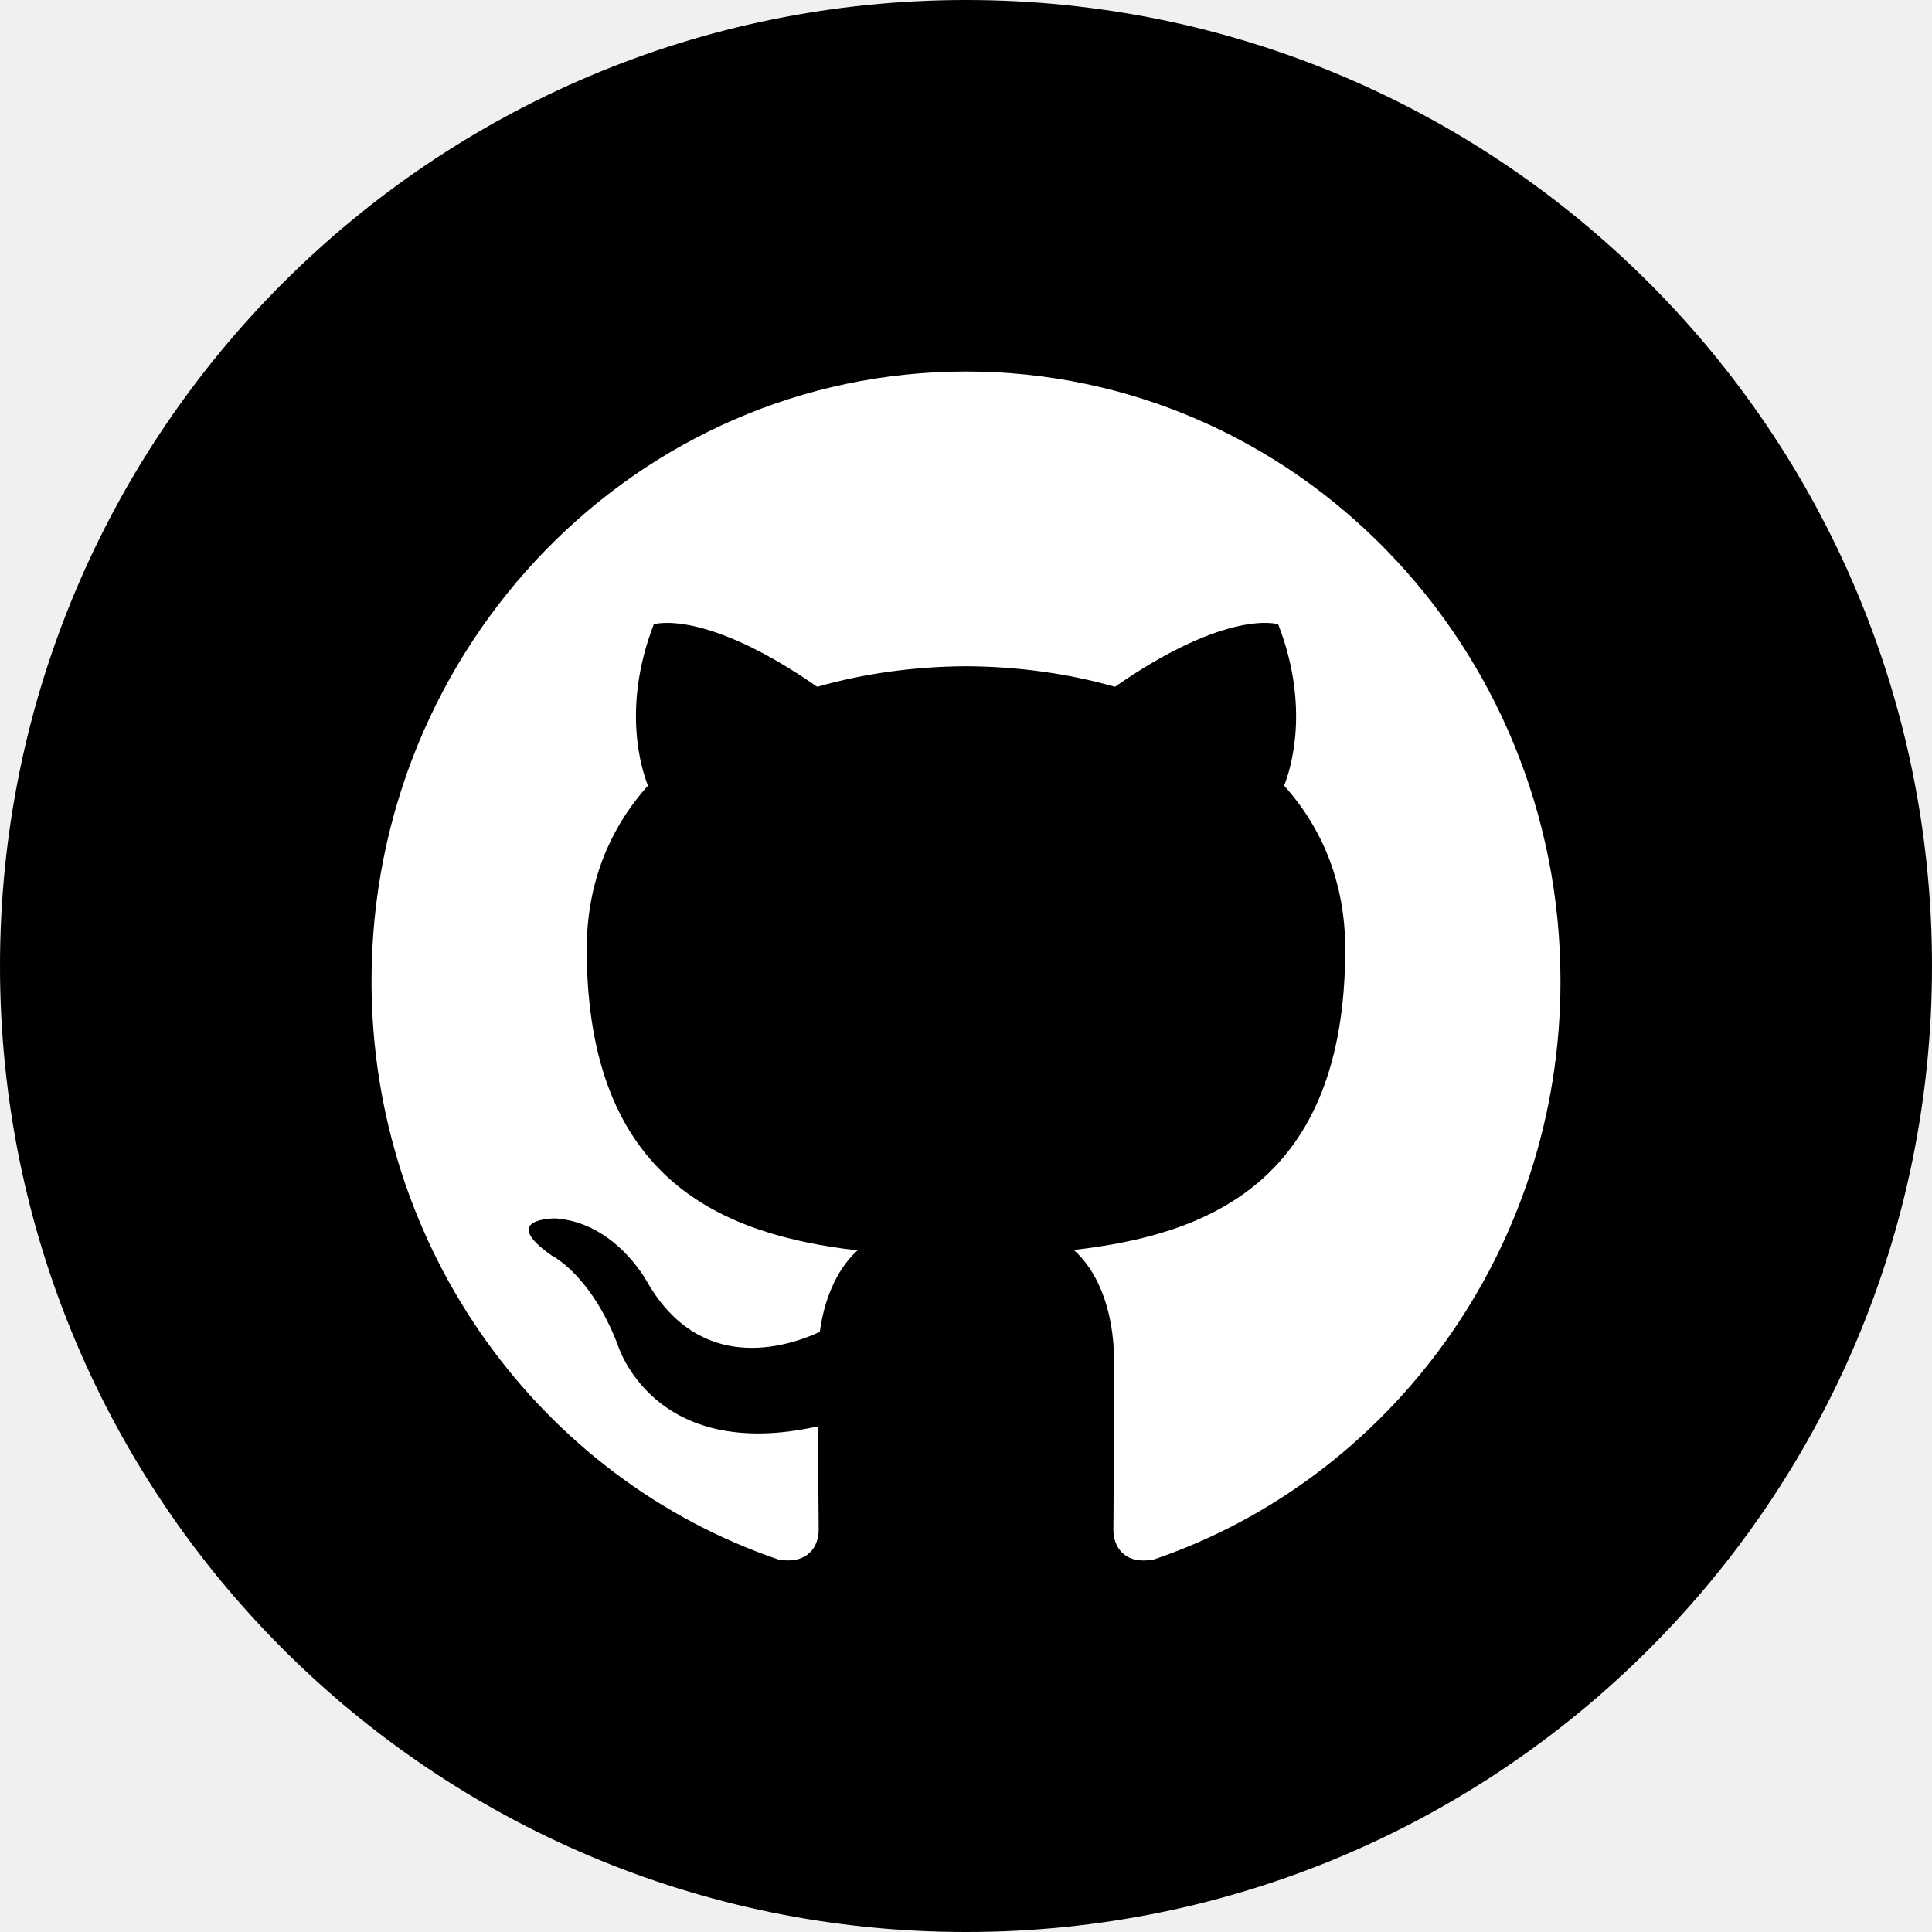
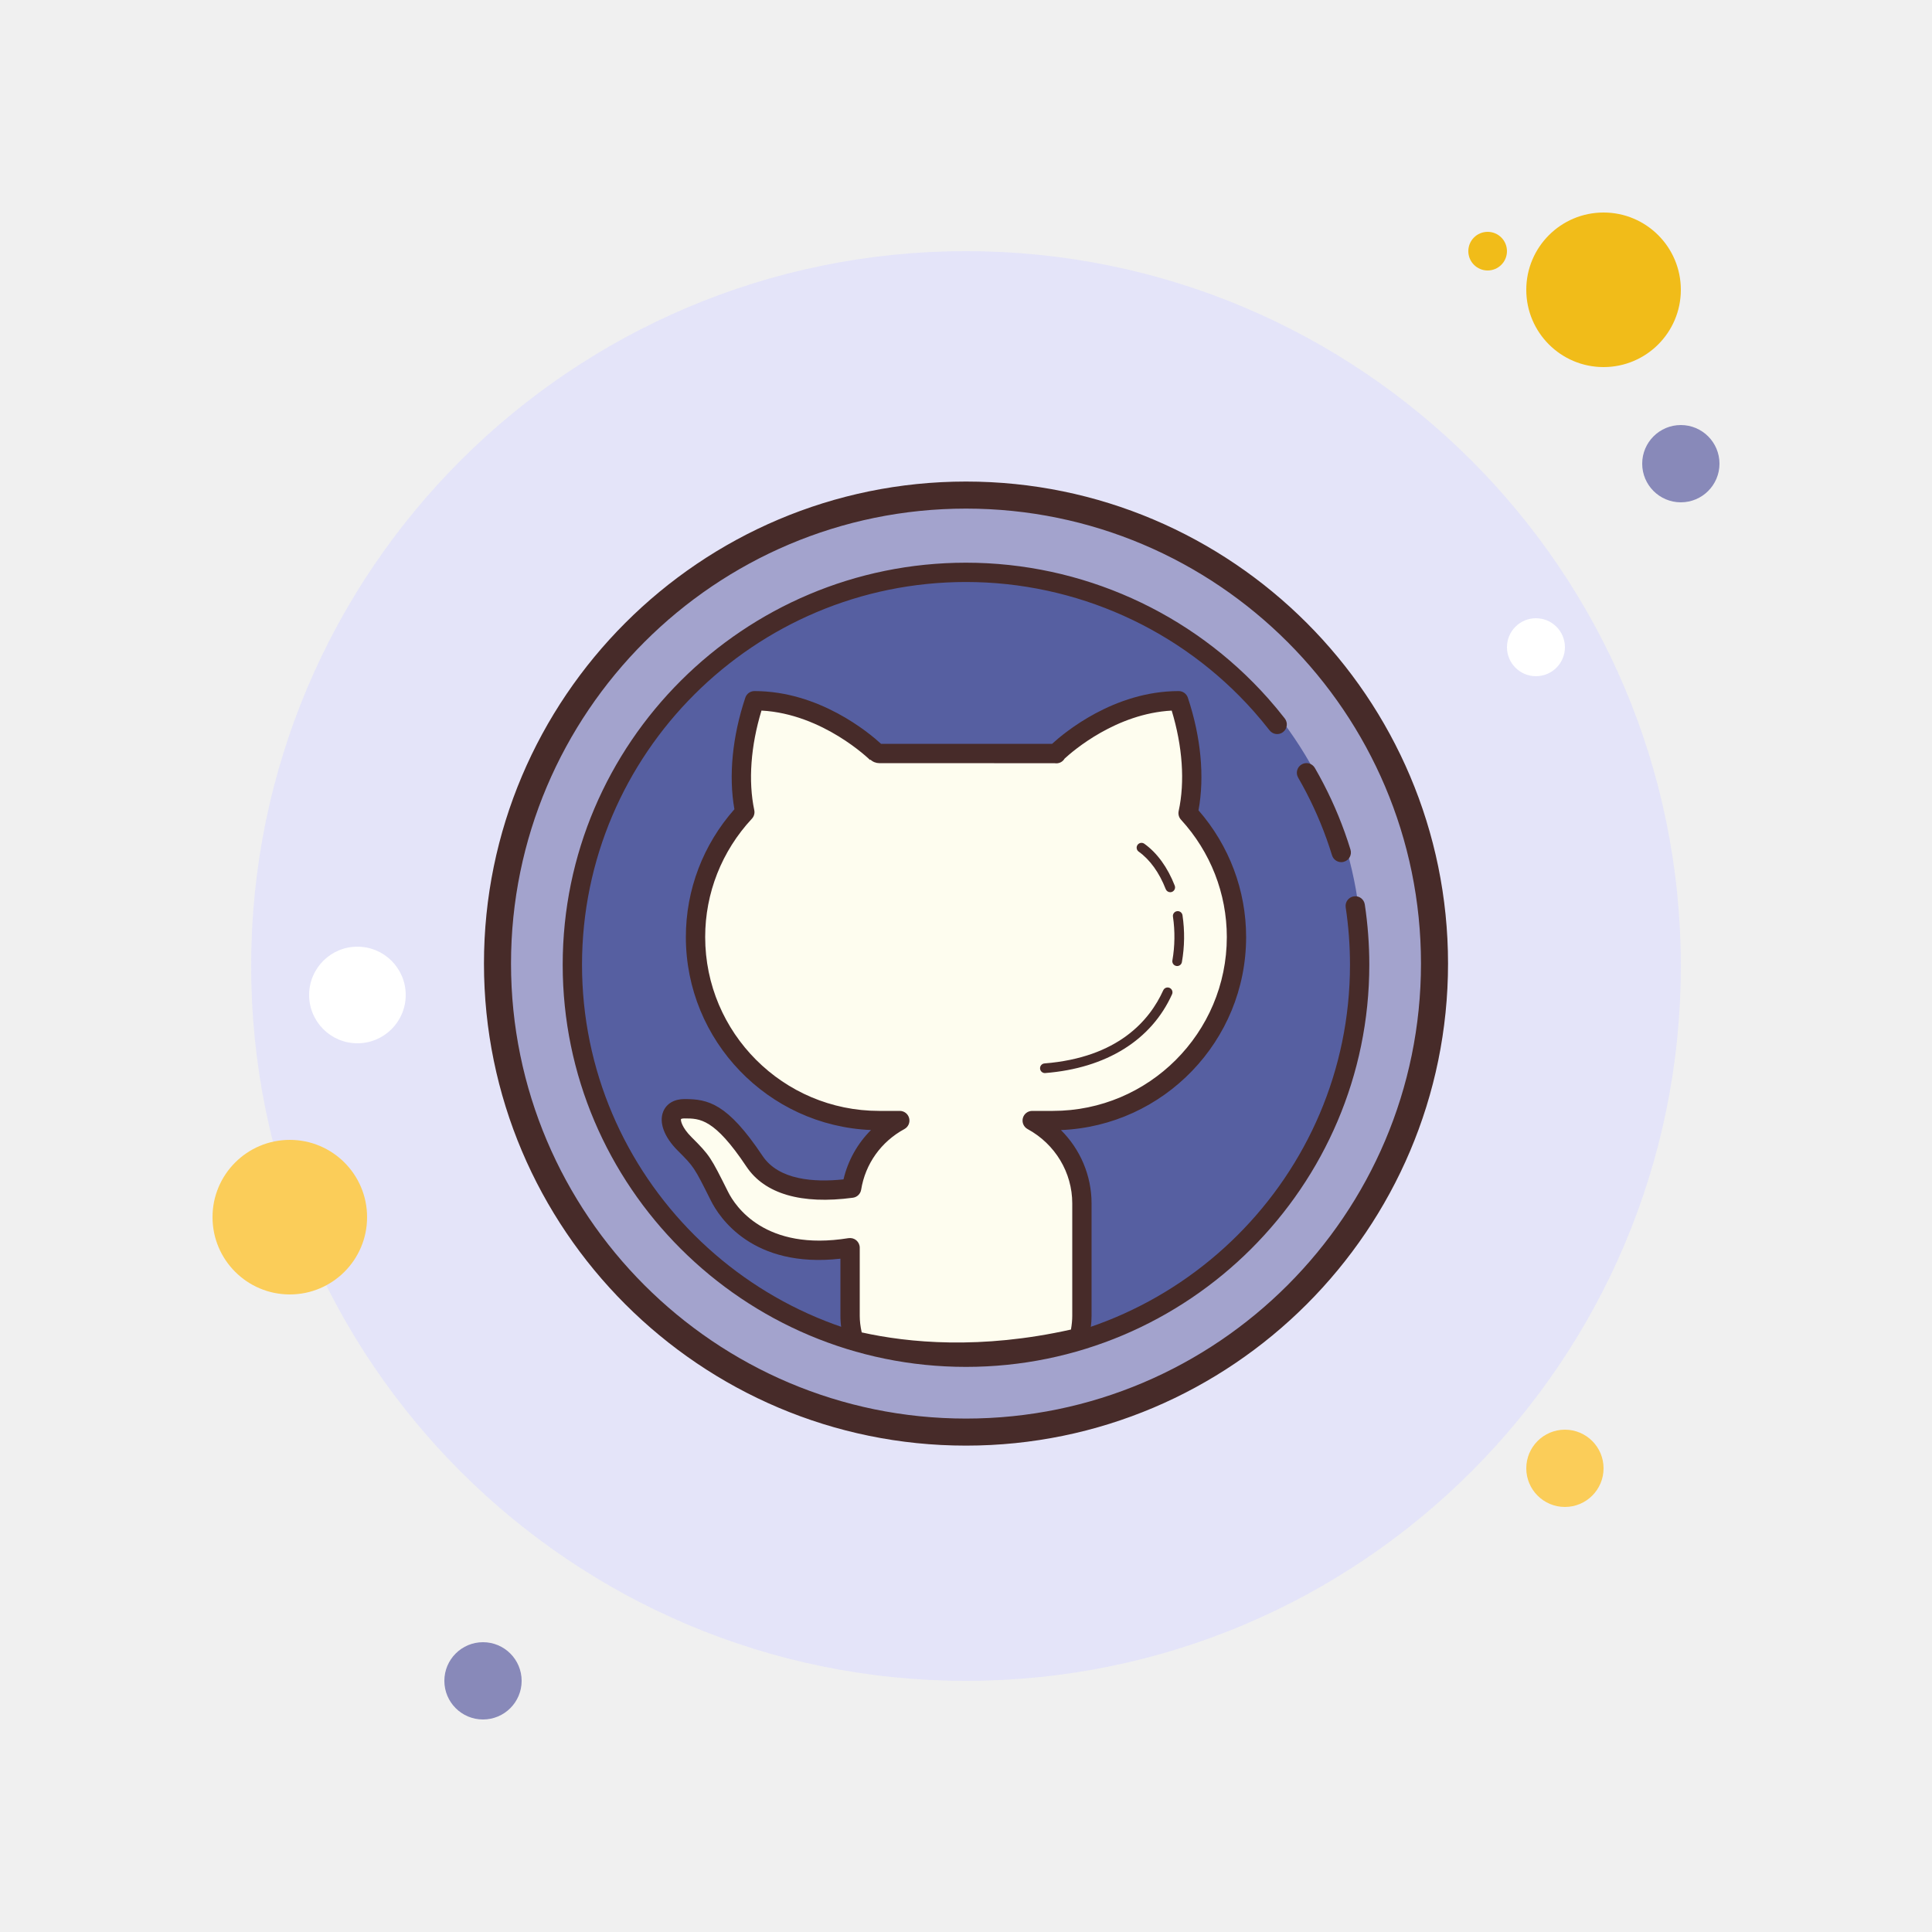
- <svg xmlns="http://www.w3.org/2000/svg" height="60px" version="1.1" viewBox="0 0 60 60" width="60px">
-   <defs />
-   <g fill="none" fill-rule="evenodd" id="black" stroke="none" stroke-width="1">
-     <g id="github">
-       <path d="M30,60 C46.569,60 60,46.569 60,30 C60,13.431 46.569,0 30,0 C13.431,0 0,13.431 0,30 C0,46.569 13.431,60 30,60 Z" fill="#000000" />
-       <path d="M25.425,47.517 C25.425,47.067 25.409,45.877 25.4,44.297 C20.265,45.44 19.182,41.759 19.182,41.759 C18.342,39.572 17.131,38.99 17.131,38.99 C15.455,37.815 17.258,37.839 17.258,37.839 C19.111,37.973 20.086,39.79 20.086,39.79 C21.733,42.683 24.406,41.848 25.459,41.364 C25.627,40.14 26.104,39.306 26.631,38.833 C22.532,38.355 18.222,36.731 18.222,29.477 C18.222,27.411 18.941,25.721 20.122,24.398 C19.933,23.919 19.298,21.995 20.304,19.388 C20.304,19.388 21.854,18.879 25.38,21.329 C26.852,20.909 28.432,20.698 30.003,20.691 C31.57,20.698 33.149,20.909 34.625,21.329 C38.148,18.879 39.696,19.388 39.696,19.388 C40.704,21.993 40.07,23.918 39.88,24.398 C41.063,25.721 41.777,27.411 41.777,29.477 C41.777,36.749 37.46,38.349 33.347,38.818 C34.011,39.402 34.601,40.557 34.601,42.324 C34.601,44.855 34.577,46.896 34.577,47.517 C34.577,48.024 34.91,48.612 35.847,48.427 C43.177,45.919 48.462,38.828 48.462,30.468 C48.462,20.013 40.195,11.538 29.999,11.538 C19.805,11.538 11.538,20.013 11.538,30.468 C11.54,38.831 16.829,45.926 24.165,48.429 C25.088,48.602 25.425,48.018 25.425,47.517 Z" fill="#FFFFFF" />
-     </g>
+ <svg xmlns="http://www.w3.org/2000/svg" viewBox="0 0 100 100" width="100px" height="100px">
+   <path fill="#f1bc19" d="M77 12A1 1 0 1 0 77 14A1 1 0 1 0 77 12Z" />
+   <path fill="#e4e4f9" d="M50 13A37 37 0 1 0 50 87A37 37 0 1 0 50 13Z" />
+   <path fill="#f1bc19" d="M83 11A4 4 0 1 0 83 19A4 4 0 1 0 83 11Z" />
+   <path fill="#8889b9" d="M87 22A2 2 0 1 0 87 26A2 2 0 1 0 87 22Z" />
+   <path fill="#fbcd59" d="M81 74A2 2 0 1 0 81 78 2 2 0 1 0 81 74zM15 59A4 4 0 1 0 15 67 4 4 0 1 0 15 59z" />
+   <path fill="#8889b9" d="M25 85A2 2 0 1 0 25 89A2 2 0 1 0 25 85Z" />
+   <path fill="#fff" d="M18.5 49A2.5 2.5 0 1 0 18.5 54 2.5 2.5 0 1 0 18.5 49zM79.5 32A1.5 1.5 0 1 0 79.5 35 1.5 1.5 0 1 0 79.5 32z" />
+   <g>
+     <path fill="#a3a3cd" d="M50 25.625A24.25 24.25 0 1 0 50 74.125A24.25 24.25 0 1 0 50 25.625Z" />
+     <path fill="#472b29" d="M50,74.825c-13.757,0-24.95-11.192-24.95-24.95S36.243,24.925,50,24.925s24.95,11.192,24.95,24.95 S63.757,74.825,50,74.825z M50,26.325c-12.985,0-23.55,10.564-23.55,23.55S37.015,73.425,50,73.425s23.55-10.564,23.55-23.55 S62.985,26.325,50,26.325z" />
+   </g>
+   <g>
+     <path fill="#565fa1" d="M50 29.167A20.5 20.5 0 1 0 50 70.167A20.5 20.5 0 1 0 50 29.167Z" />
+   </g>
+   <g>
+     <path fill="#472b29" d="M69.424,44.625c-0.214,0-0.412-0.139-0.478-0.354c-0.088-0.287-0.183-0.571-0.284-0.853 c-0.392-1.094-0.886-2.159-1.47-3.169c-0.139-0.238-0.057-0.545,0.182-0.683c0.239-0.141,0.545-0.057,0.683,0.183 c0.614,1.061,1.134,2.182,1.546,3.331c0.106,0.297,0.206,0.595,0.298,0.897c0.081,0.264-0.067,0.544-0.332,0.625 C69.521,44.618,69.472,44.625,69.424,44.625z" />
+   </g>
+   <g>
+     <path fill="#472b29" d="M50,70.75c-11.511,0-20.875-9.337-20.875-20.813S38.489,29.125,50,29.125 c5.975,0,11.674,2.56,15.636,7.023c0.299,0.337,0.588,0.685,0.865,1.041c0.169,0.218,0.13,0.531-0.087,0.701 c-0.218,0.171-0.532,0.131-0.702-0.088c-0.264-0.339-0.54-0.669-0.824-0.99c-3.772-4.25-9.199-6.688-14.888-6.688 c-10.959,0-19.875,8.888-19.875,19.813S39.041,69.75,50,69.75s19.875-8.888,19.875-19.813c0-0.995-0.075-1.996-0.222-2.973 c-0.041-0.272,0.147-0.527,0.42-0.568c0.278-0.045,0.528,0.147,0.569,0.42c0.154,1.025,0.233,2.076,0.233,3.121 C70.875,61.413,61.511,70.75,50,70.75z" />
+   </g>
+   <g>
+     <path fill="#fefdef" d="M61.496,42.088c0.365-1.671,0.206-3.743-0.486-5.818c-3.622,0-6.339,2.716-6.339,2.716 s0.016,0.018,0.02,0.023C54.627,39.008,54.565,39,54.5,39h-9c-0.043,0-0.085,0.006-0.128,0.006c0.003-0.004,0.017-0.02,0.017-0.02 s-2.717-2.716-6.339-2.716c-0.684,2.053-0.85,4.104-0.5,5.767C36.973,43.732,36,46,36,48.5c0,5.247,4.253,9.5,9.5,9.5h1.073 c-1.304,0.709-2.246,1.979-2.493,3.498c-1.72,0.232-3.979,0.18-5.028-1.394c-1.811-2.717-2.717-2.717-3.622-2.717 s-0.906,0.906,0,1.811c0.906,0.906,0.906,0.906,1.811,2.717c0.772,1.543,2.812,3.298,6.76,2.663v3.523 c0,0.447,0.079,0.871,0.191,1.282c2.425,0.577,6.502,1.061,11.665-0.151C55.943,68.868,56,68.493,56,68.102v-5.816 c0-1.858-1.047-3.456-2.573-4.286H54.5c5.247,0,9.5-4.253,9.5-9.5C64,46.025,63.046,43.779,61.496,42.088z" />
+     <path fill="#472b29" d="M49.532,70.486c-2.23,0-4.075-0.287-5.457-0.616c-0.178-0.042-0.319-0.179-0.367-0.355 c-0.142-0.522-0.208-0.972-0.208-1.413V65.15c-4.563,0.514-6.279-2.154-6.707-3.011c-0.87-1.739-0.87-1.739-1.717-2.587 c-0.701-0.701-0.979-1.458-0.745-2.023c0.169-0.408,0.569-0.642,1.098-0.642c1.217,0,2.219,0.211,4.038,2.939 c0.839,1.258,2.676,1.379,4.193,1.218c0.23-0.978,0.724-1.855,1.423-2.554C39.762,58.272,35.5,53.875,35.5,48.5 c0-2.442,0.891-4.78,2.513-6.613c-0.306-1.722-0.108-3.761,0.564-5.775c0.068-0.204,0.259-0.342,0.474-0.342 c3.357,0,5.931,2.16,6.552,2.73h8.854c0.621-0.57,3.195-2.73,6.552-2.73c0.215,0,0.406,0.138,0.474,0.342 c0.679,2.037,0.872,4.096,0.551,5.83c1.591,1.826,2.465,4.146,2.465,6.559c0,5.375-4.263,9.773-9.585,9.991 c1.001,0.997,1.585,2.354,1.585,3.794v5.816c0,0.392-0.052,0.8-0.158,1.246c-0.043,0.185-0.188,0.328-0.372,0.371 C53.582,70.28,51.419,70.486,49.532,70.486z M44.602,68.965c2.412,0.537,6.153,0.9,10.83-0.148 c0.045-0.253,0.068-0.489,0.068-0.715v-5.816c0-1.597-0.886-3.07-2.312-3.846c-0.201-0.109-0.302-0.341-0.246-0.563 c0.056-0.222,0.256-0.377,0.484-0.377H54.5c4.962,0,9-4.037,9-9c0-2.247-0.843-4.404-2.373-6.074 c-0.11-0.12-0.154-0.286-0.12-0.444c0.331-1.517,0.202-3.352-0.36-5.202c-2.87,0.153-5.098,2.074-5.542,2.484 c-0.091,0.151-0.245,0.246-0.429,0.246c-0.007,0-0.096-0.006-0.103-0.006L45.5,39.5c-0.152,0-0.332-0.067-0.442-0.181l-0.021,0.021 c-0.025-0.024-2.438-2.39-5.623-2.561c-0.557,1.831-0.69,3.649-0.373,5.154c0.034,0.159-0.013,0.325-0.124,0.444 C37.358,44.052,36.5,46.227,36.5,48.5c0,4.963,4.038,9,9,9h1.073c0.229,0,0.428,0.155,0.484,0.377 c0.057,0.222-0.044,0.453-0.246,0.563c-1.205,0.654-2.021,1.799-2.238,3.139c-0.036,0.218-0.208,0.386-0.427,0.415 c-2.664,0.358-4.568-0.198-5.511-1.611c-1.663-2.494-2.412-2.494-3.206-2.494c-0.137,0-0.18,0.032-0.181,0.032 c-0.025,0.064,0.043,0.435,0.534,0.926c0.963,0.963,0.998,1.033,1.905,2.847c0.369,0.736,1.911,3.093,6.233,2.392 c0.147-0.021,0.292,0.019,0.404,0.113c0.111,0.096,0.176,0.234,0.176,0.381v3.523C44.5,68.372,44.533,68.651,44.602,68.965z" />
+   </g>
+   <g>
+     <path fill="#fefdef" d="M60.437,51.362c-0.9,1.994-2.876,3.652-6.354,3.93" />
+     <path fill="#472b29" d="M54.083,55.542c-0.129,0-0.238-0.1-0.249-0.23c-0.011-0.138,0.091-0.258,0.229-0.269 c3.805-0.305,5.442-2.227,6.146-3.784c0.058-0.127,0.205-0.183,0.331-0.125c0.125,0.057,0.182,0.204,0.125,0.33 c-1.073,2.377-3.403,3.824-6.562,4.077C54.097,55.542,54.09,55.542,54.083,55.542z" />
+   </g>
+   <g>
+     <path fill="#fefdef" d="M60.959,47.41c0.111,0.753,0.109,1.552-0.03,2.342" />
+     <path fill="#472b29" d="M60.93,50.002c-0.015,0-0.029-0.001-0.044-0.004c-0.136-0.023-0.227-0.153-0.203-0.289 c0.129-0.734,0.139-1.517,0.029-2.263c-0.021-0.136,0.074-0.264,0.21-0.283c0.137-0.02,0.264,0.073,0.284,0.211 c0.12,0.809,0.109,1.624-0.031,2.421C61.155,49.917,61.049,50.002,60.93,50.002z" />
+   </g>
+   <g>
+     <path fill="#fefdef" d="M59.083,43.875c0.633,0.451,1.146,1.179,1.488,2.055" />
+     <path fill="#472b29" d="M60.571,46.181c-0.1,0-0.194-0.061-0.233-0.159c-0.334-0.856-0.818-1.528-1.4-1.942 c-0.112-0.08-0.139-0.236-0.059-0.349c0.081-0.113,0.236-0.138,0.349-0.06c0.662,0.472,1.207,1.222,1.576,2.169 c0.05,0.129-0.014,0.273-0.142,0.324C60.632,46.175,60.602,46.181,60.571,46.181z" />
  </g>
</svg>
